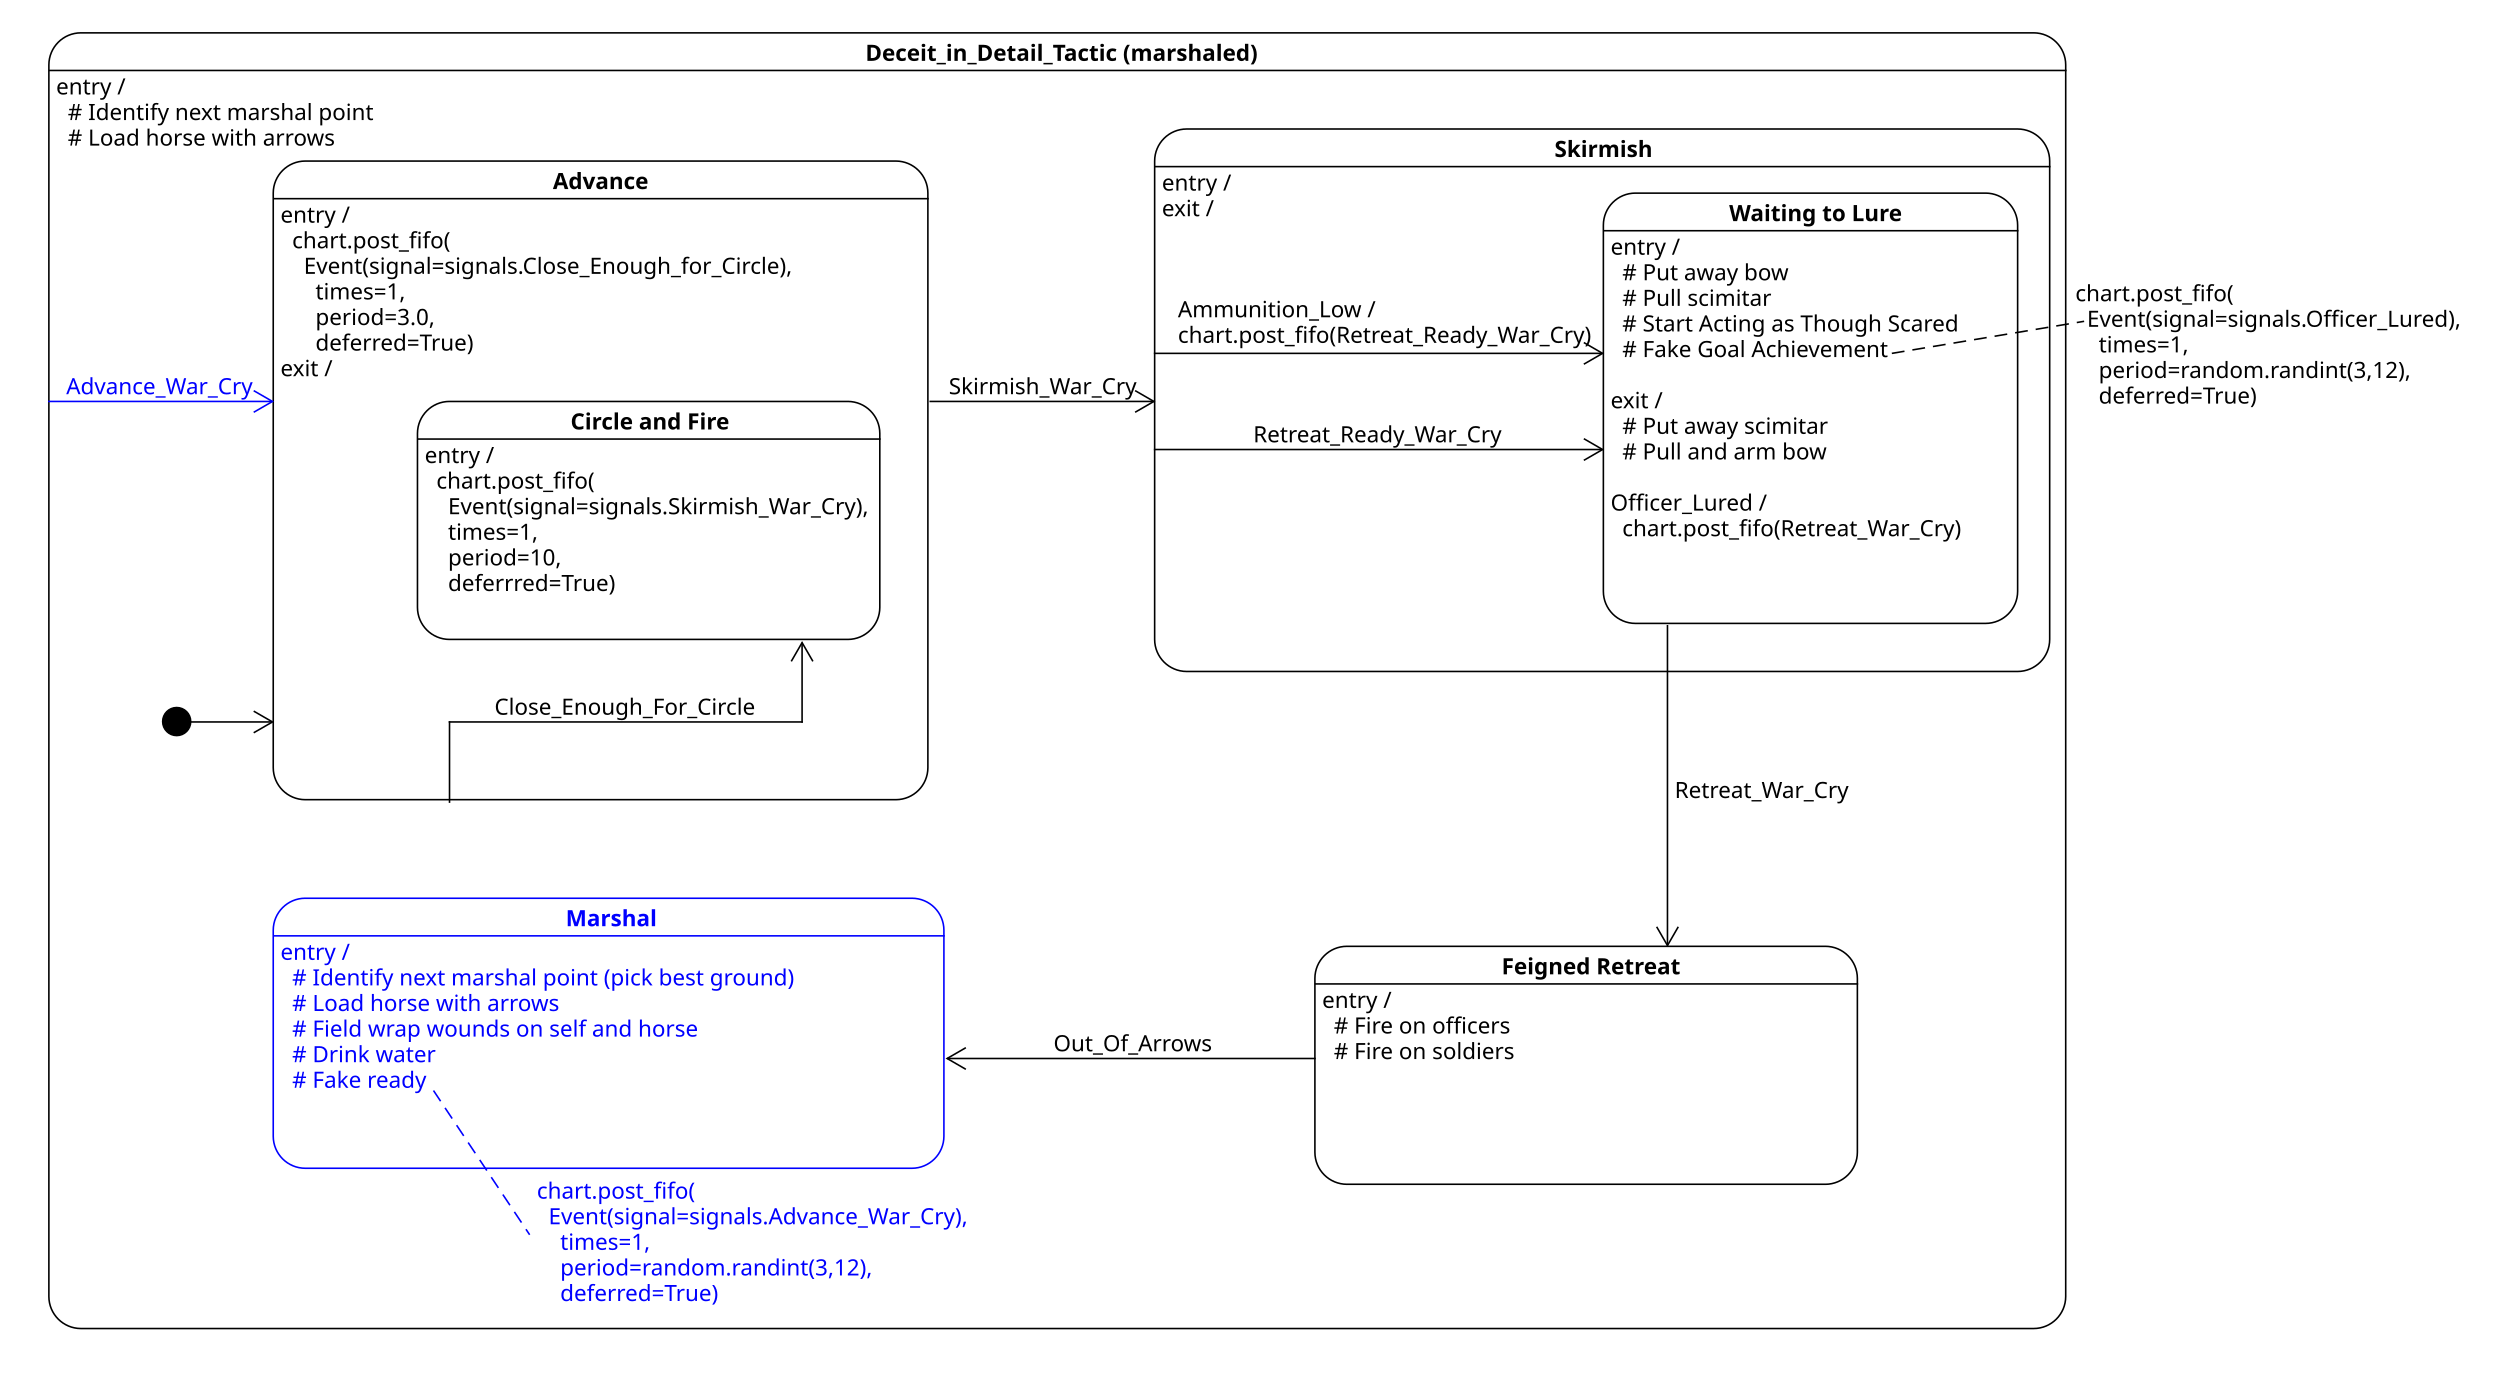
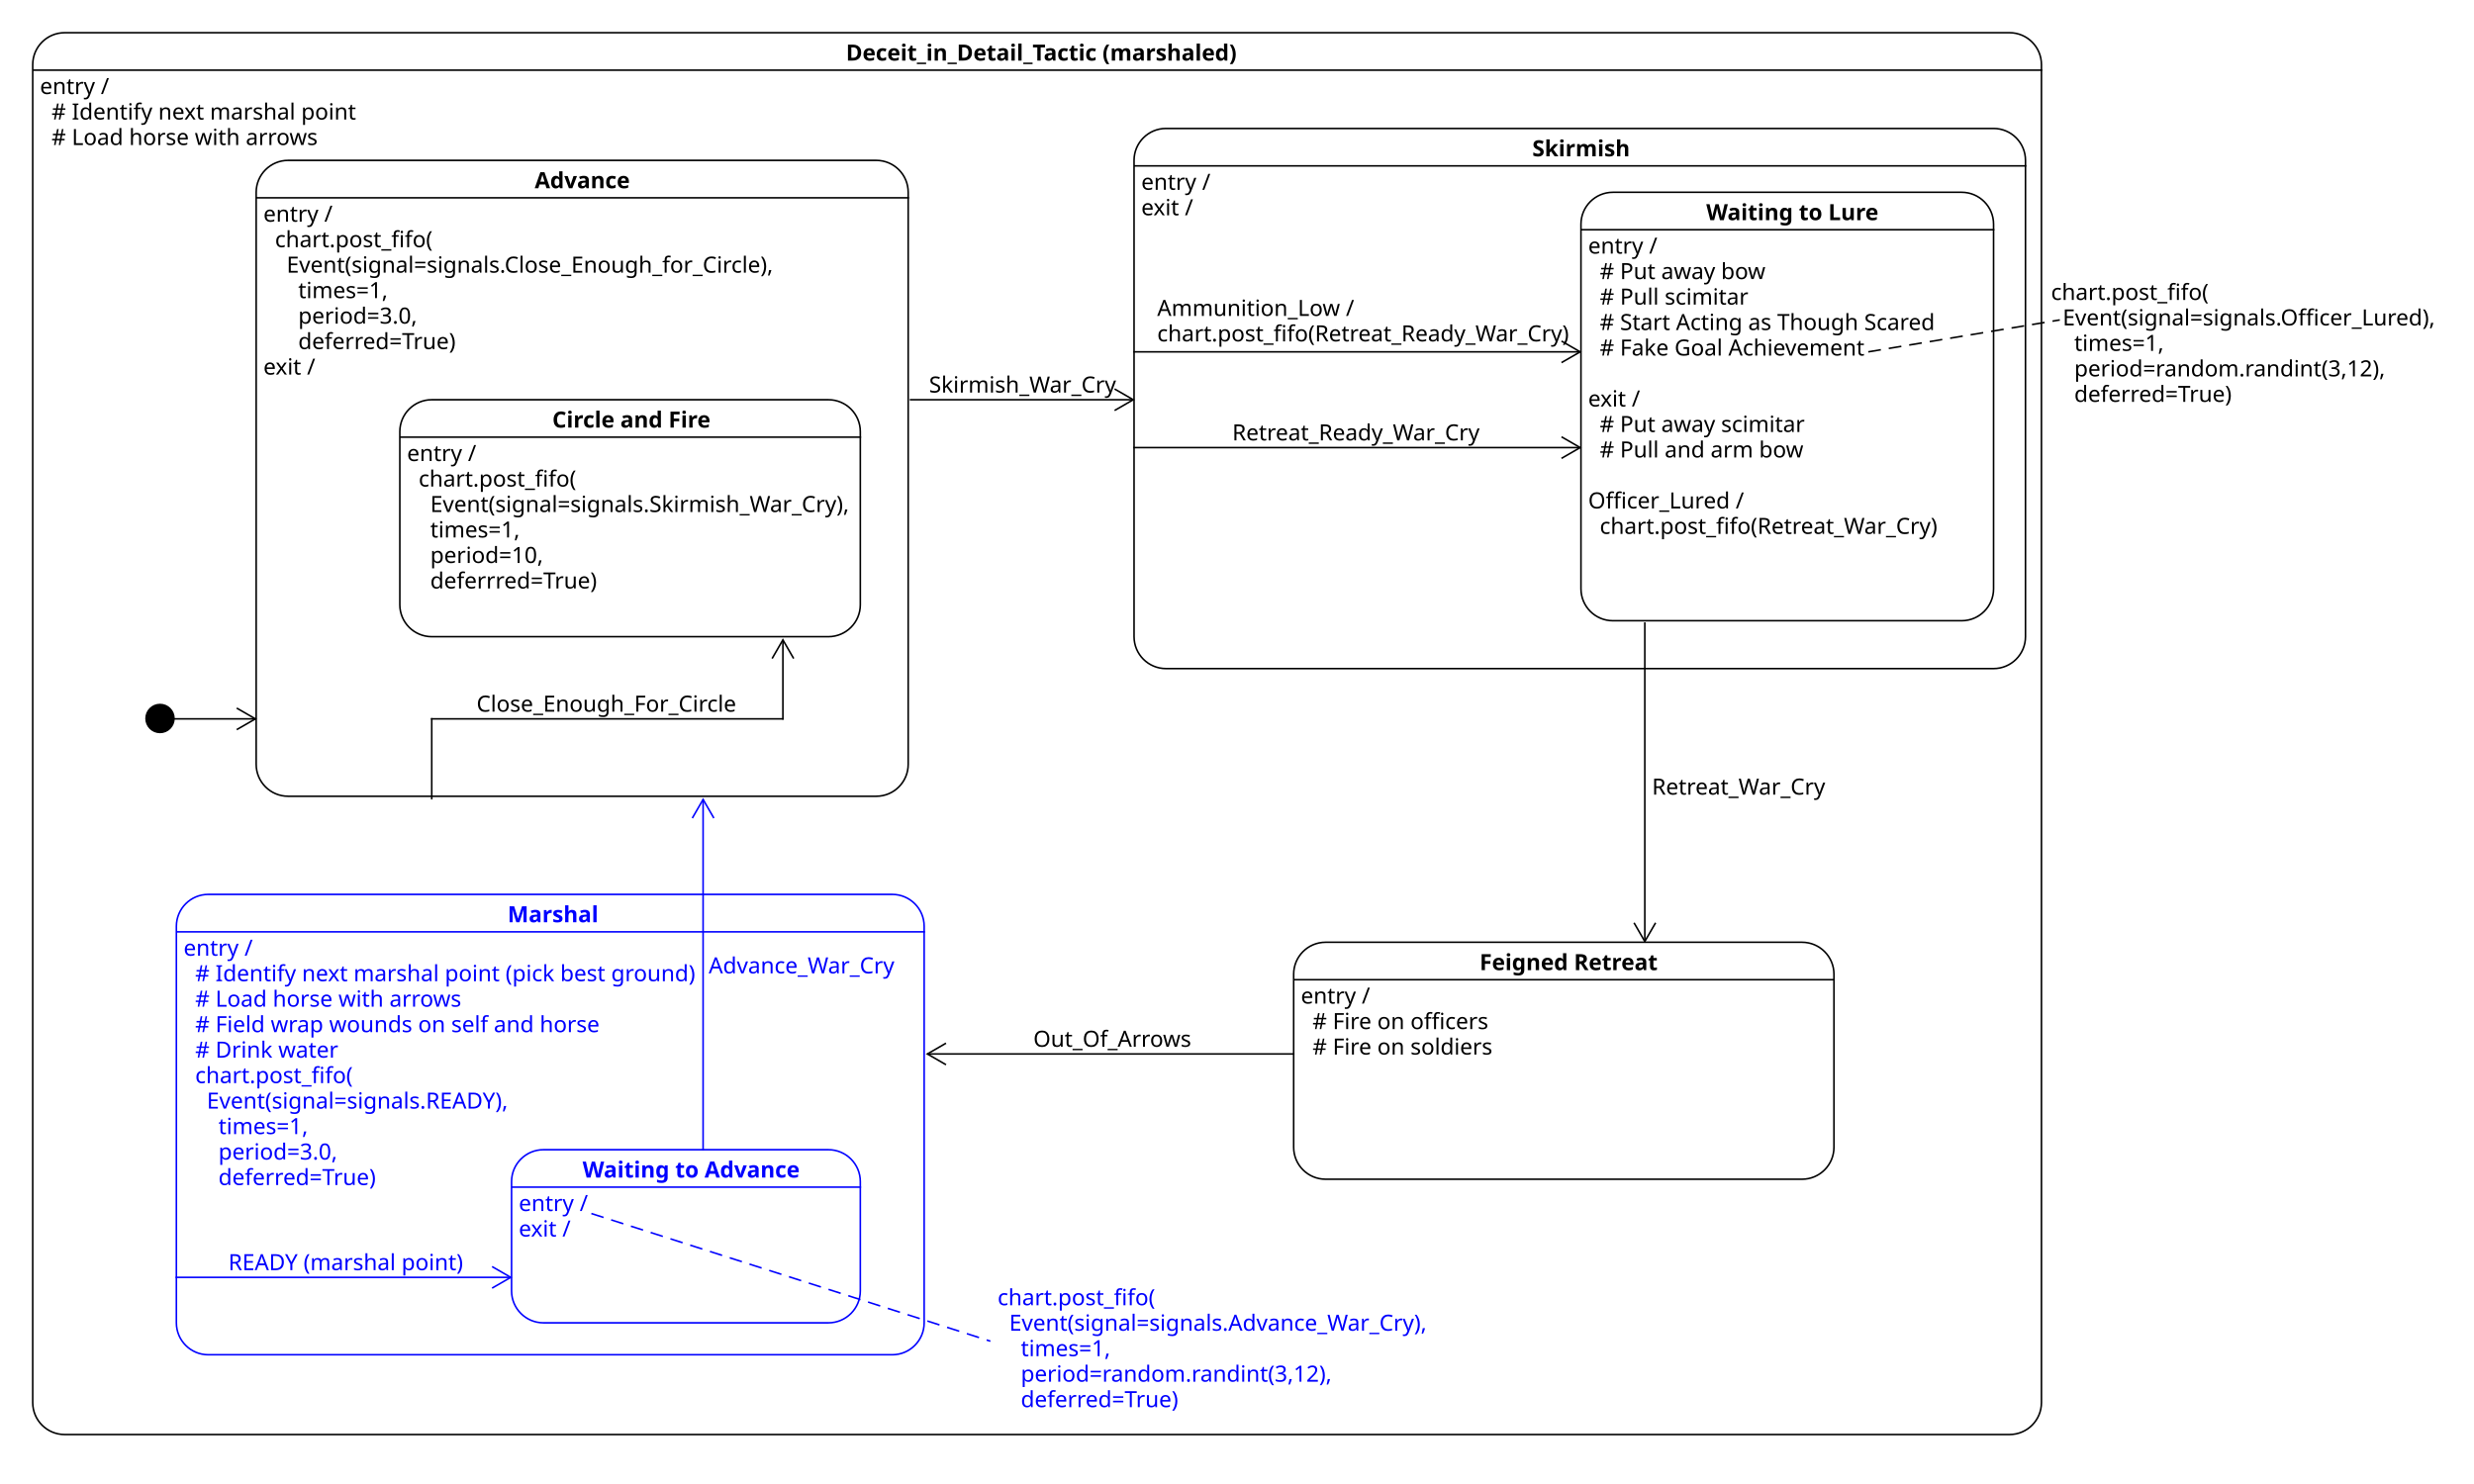
- <svg xmlns="http://www.w3.org/2000/svg" fill-opacity="1" color-rendering="auto" color-interpolation="auto" text-rendering="auto" stroke="black" stroke-linecap="square" width="1560" stroke-miterlimit="10" shape-rendering="auto" stroke-opacity="1" fill="black" stroke-dasharray="none" font-weight="normal" stroke-width="1" viewBox="180 50 1560 860" height="860" font-family="'Dialog'" font-style="normal" stroke-linejoin="miter" font-size="12px" stroke-dashoffset="0" image-rendering="auto">
+ <svg xmlns="http://www.w3.org/2000/svg" fill-opacity="1" color-rendering="auto" color-interpolation="auto" text-rendering="auto" stroke="black" stroke-linecap="square" width="1550" stroke-miterlimit="10" shape-rendering="auto" stroke-opacity="1" fill="black" stroke-dasharray="none" font-weight="normal" stroke-width="1" viewBox="210 50 1550 930" height="930" font-family="'Dialog'" font-style="normal" stroke-linejoin="miter" font-size="12px" stroke-dashoffset="0" image-rendering="auto">
  <defs id="genericDefs" />
  <g>
    <defs id="defs1">
      <clipPath clipPathUnits="userSpaceOnUse" id="clipPath1">
        <path d="M0 0 L2147483647 0 L2147483647 2147483647 L0 2147483647 L0 0 Z" />
      </clipPath>
      <clipPath clipPathUnits="userSpaceOnUse" id="clipPath2">
+         <path d="M0 0 L0 110 L220 110 L220 0 Z" />
+       </clipPath>
+       <clipPath clipPathUnits="userSpaceOnUse" id="clipPath3">
        <path d="M0 0 L0 110 L290 110 L290 0 Z" />
      </clipPath>
-       <clipPath clipPathUnits="userSpaceOnUse" id="clipPath3">
+       <clipPath clipPathUnits="userSpaceOnUse" id="clipPath4">
        <path d="M0 0 L0 110 L250 110 L250 0 Z" />
      </clipPath>
-       <clipPath clipPathUnits="userSpaceOnUse" id="clipPath4">
+       <clipPath clipPathUnits="userSpaceOnUse" id="clipPath5">
        <path d="M0 0 L0 30 L130 30 L130 0 Z" />
      </clipPath>
-       <clipPath clipPathUnits="userSpaceOnUse" id="clipPath5">
+       <clipPath clipPathUnits="userSpaceOnUse" id="clipPath6">
        <path d="M0 0 L0 150 L290 150 L290 0 Z" />
      </clipPath>
-       <clipPath clipPathUnits="userSpaceOnUse" id="clipPath6">
-         <path d="M0 0 L0 170 L420 170 L420 0 Z" />
-       </clipPath>
      <clipPath clipPathUnits="userSpaceOnUse" id="clipPath7">
+         <path d="M0 0 L0 290 L470 290 L470 0 Z" />
+       </clipPath>
+       <clipPath clipPathUnits="userSpaceOnUse" id="clipPath8">
        <path d="M0 0 L0 60 L270 60 L270 0 Z" />
      </clipPath>
-       <clipPath clipPathUnits="userSpaceOnUse" id="clipPath8">
+       <clipPath clipPathUnits="userSpaceOnUse" id="clipPath9">
        <path d="M0 0 L0 20 L20 20 L20 0 Z" />
      </clipPath>
-       <clipPath clipPathUnits="userSpaceOnUse" id="clipPath9">
+       <clipPath clipPathUnits="userSpaceOnUse" id="clipPath10">
        <path d="M0 0 L0 150 L340 150 L340 0 Z" />
      </clipPath>
-       <clipPath clipPathUnits="userSpaceOnUse" id="clipPath10">
+       <clipPath clipPathUnits="userSpaceOnUse" id="clipPath11">
        <path d="M0 0 L0 270 L260 270 L260 0 Z" />
      </clipPath>
-       <clipPath clipPathUnits="userSpaceOnUse" id="clipPath11">
+       <clipPath clipPathUnits="userSpaceOnUse" id="clipPath12">
        <path d="M0 0 L0 400 L410 400 L410 0 Z" />
      </clipPath>
-       <clipPath clipPathUnits="userSpaceOnUse" id="clipPath12">
+       <clipPath clipPathUnits="userSpaceOnUse" id="clipPath13">
        <path d="M0 0 L0 340 L560 340 L560 0 Z" />
      </clipPath>
-       <clipPath clipPathUnits="userSpaceOnUse" id="clipPath13">
-         <path d="M0 0 L0 810 L1260 810 L1260 0 Z" />
-       </clipPath>
      <clipPath clipPathUnits="userSpaceOnUse" id="clipPath14">
-         <path d="M0 0 L0 120 L90 120 L90 0 Z" />
+         <path d="M0 0 L0 880 L1260 880 L1260 0 Z" />
      </clipPath>
      <clipPath clipPathUnits="userSpaceOnUse" id="clipPath15">
+         <path d="M0 0 L0 50 L240 50 L240 0 Z" />
+       </clipPath>
+       <clipPath clipPathUnits="userSpaceOnUse" id="clipPath16">
+         <path d="M0 0 L0 110 L280 110 L280 0 Z" />
+       </clipPath>
+       <clipPath clipPathUnits="userSpaceOnUse" id="clipPath17">
        <path d="M0 0 L0 50 L150 50 L150 0 Z" />
      </clipPath>
-       <clipPath clipPathUnits="userSpaceOnUse" id="clipPath16">
+       <clipPath clipPathUnits="userSpaceOnUse" id="clipPath18">
        <path d="M0 0 L0 50 L310 50 L310 0 Z" />
      </clipPath>
-       <clipPath clipPathUnits="userSpaceOnUse" id="clipPath17">
+       <clipPath clipPathUnits="userSpaceOnUse" id="clipPath19">
        <path d="M0 0 L0 130 L250 130 L250 0 Z" />
      </clipPath>
-       <clipPath clipPathUnits="userSpaceOnUse" id="clipPath18">
+       <clipPath clipPathUnits="userSpaceOnUse" id="clipPath20">
        <path d="M0 0 L0 40 L260 40 L260 0 Z" />
      </clipPath>
-       <clipPath clipPathUnits="userSpaceOnUse" id="clipPath19">
+       <clipPath clipPathUnits="userSpaceOnUse" id="clipPath21">
        <path d="M0 0 L0 230 L30 230 L30 0 Z" />
      </clipPath>
-       <clipPath clipPathUnits="userSpaceOnUse" id="clipPath20">
+       <clipPath clipPathUnits="userSpaceOnUse" id="clipPath22">
        <path d="M0 0 L0 40 L90 40 L90 0 Z" />
      </clipPath>
-       <clipPath clipPathUnits="userSpaceOnUse" id="clipPath21">
+       <clipPath clipPathUnits="userSpaceOnUse" id="clipPath23">
        <path d="M0 0 L0 40 L310 40 L310 0 Z" />
      </clipPath>
-       <clipPath clipPathUnits="userSpaceOnUse" id="clipPath22">
+       <clipPath clipPathUnits="userSpaceOnUse" id="clipPath24">
        <path d="M0 0 L0 50 L170 50 L170 0 Z" />
      </clipPath>
+       <clipPath clipPathUnits="userSpaceOnUse" id="clipPath25">
+         <path d="M0 0 L0 250 L150 250 L150 0 Z" />
+       </clipPath>
    </defs>
-     <g fill="blue" font-size="14px" font-family="sans-serif" transform="translate(510,780)" stroke="blue">
-       <text x="5" xml:space="preserve" y="17.969" clip-path="url(#clipPath2)" stroke="none">chart.post_fifo(</text>
-       <text x="5" xml:space="preserve" y="33.938" clip-path="url(#clipPath2)" stroke="none">  Event(signal=signals.Advance_War_Cry),</text>
-       <text x="5" xml:space="preserve" y="49.906" clip-path="url(#clipPath2)" stroke="none">    times=1,</text>
-       <text x="5" xml:space="preserve" y="65.875" clip-path="url(#clipPath2)" stroke="none">    period=random.randint(3,12),</text>
-       <text x="5" xml:space="preserve" y="81.844" clip-path="url(#clipPath2)" stroke="none">    deferred=True)</text>
-     </g>
-     <g font-family="sans-serif" font-size="14px" transform="translate(1470,220)">
+     <g fill="rgb(255,255,255)" fill-opacity="0" transform="translate(530,770)" stroke-opacity="0" stroke="rgb(255,255,255)">
+       <rect x="0.5" y="0.5" clip-path="url(#clipPath2)" width="218.5" rx="20" ry="20" height="108.5" stroke="none" />
+     </g>
+     <g fill="blue" transform="translate(530,770)" stroke="blue">
+       <rect x="0.5" y="0.5" clip-path="url(#clipPath2)" fill="none" width="218.5" rx="20" ry="20" height="108.5" />
+       <text x="45" font-size="14px" y="17.969" clip-path="url(#clipPath2)" font-family="sans-serif" stroke="none" font-weight="bold" xml:space="preserve">Waiting to Advance</text>
+       <path fill="none" d="M1 23.969 L219 23.969" clip-path="url(#clipPath2)" />
+       <text x="5" font-size="14px" y="38.938" clip-path="url(#clipPath2)" font-family="sans-serif" stroke="none" xml:space="preserve">entry /</text>
+       <text x="5" font-size="14px" y="54.906" clip-path="url(#clipPath2)" font-family="sans-serif" stroke="none" xml:space="preserve">exit / </text>
+       <text x="5" font-size="14px" y="70.875" clip-path="url(#clipPath2)" font-family="sans-serif" stroke="none" xml:space="preserve">  </text>
+     </g>
+     <g fill="blue" font-size="14px" font-family="sans-serif" transform="translate(830,850)" stroke="blue">
      <text x="5" xml:space="preserve" y="17.969" clip-path="url(#clipPath3)" stroke="none">chart.post_fifo(</text>
-       <text x="5" xml:space="preserve" y="33.938" clip-path="url(#clipPath3)" stroke="none">  Event(signal=signals.Officer_Lured),</text>
+       <text x="5" xml:space="preserve" y="33.938" clip-path="url(#clipPath3)" stroke="none">  Event(signal=signals.Advance_War_Cry),</text>
      <text x="5" xml:space="preserve" y="49.906" clip-path="url(#clipPath3)" stroke="none">    times=1,</text>
      <text x="5" xml:space="preserve" y="65.875" clip-path="url(#clipPath3)" stroke="none">    period=random.randint(3,12),</text>
      <text x="5" xml:space="preserve" y="81.844" clip-path="url(#clipPath3)" stroke="none">    deferred=True)</text>
    </g>
-     <g font-family="sans-serif" font-size="14px" transform="translate(1220,530)">
-       <text x="5" xml:space="preserve" y="17.969" clip-path="url(#clipPath4)" stroke="none">Retreat_War_Cry</text>
-     </g>
-     <g fill="rgb(255,255,255)" fill-opacity="0" transform="translate(440,300)" stroke-opacity="0" stroke="rgb(255,255,255)">
-       <rect x="0.5" y="0.5" clip-path="url(#clipPath5)" width="288.5" rx="20" ry="20" height="148.5" stroke="none" />
-     </g>
-     <g transform="translate(440,300)">
-       <rect x="0.5" y="0.5" clip-path="url(#clipPath5)" fill="none" width="288.5" rx="20" ry="20" height="148.5" />
-       <text x="96" font-size="14px" y="17.969" clip-path="url(#clipPath5)" font-family="sans-serif" stroke="none" font-weight="bold" xml:space="preserve">Circle and Fire</text>
-       <path fill="none" d="M1 23.969 L289 23.969" clip-path="url(#clipPath5)" />
-       <text x="5" font-size="14px" y="38.938" clip-path="url(#clipPath5)" font-family="sans-serif" stroke="none" xml:space="preserve">entry /</text>
-       <text x="5" font-size="14px" y="54.906" clip-path="url(#clipPath5)" font-family="sans-serif" stroke="none" xml:space="preserve">  chart.post_fifo(</text>
-       <text x="5" font-size="14px" y="70.875" clip-path="url(#clipPath5)" font-family="sans-serif" stroke="none" xml:space="preserve">    Event(signal=signals.Skirmish_War_Cry),</text>
-       <text x="5" font-size="14px" y="86.844" clip-path="url(#clipPath5)" font-family="sans-serif" stroke="none" xml:space="preserve">    times=1,</text>
-       <text x="5" font-size="14px" y="102.812" clip-path="url(#clipPath5)" font-family="sans-serif" stroke="none" xml:space="preserve">    period=10,</text>
-       <text x="5" font-size="14px" y="118.781" clip-path="url(#clipPath5)" font-family="sans-serif" stroke="none" xml:space="preserve">    deferrred=True)</text>
-     </g>
-     <g fill="rgb(255,255,255)" fill-opacity="0" transform="translate(350,610)" stroke-opacity="0" stroke="rgb(255,255,255)">
-       <rect x="0.5" y="0.5" clip-path="url(#clipPath6)" width="418.5" rx="20" ry="20" height="168.5" stroke="none" />
-     </g>
-     <g fill="blue" transform="translate(350,610)" stroke="blue">
-       <rect x="0.5" y="0.5" clip-path="url(#clipPath6)" fill="none" width="418.5" rx="20" ry="20" height="168.5" />
-       <text x="183" font-size="14px" y="17.969" clip-path="url(#clipPath6)" font-family="sans-serif" stroke="none" font-weight="bold" xml:space="preserve">Marshal</text>
-       <path fill="none" d="M1 23.969 L419 23.969" clip-path="url(#clipPath6)" />
-       <text x="5" font-size="14px" y="38.938" clip-path="url(#clipPath6)" font-family="sans-serif" stroke="none" xml:space="preserve">entry / </text>
-       <text x="5" font-size="14px" y="54.906" clip-path="url(#clipPath6)" font-family="sans-serif" stroke="none" xml:space="preserve">  # Identify next marshal point (pick best ground)</text>
-       <text x="5" font-size="14px" y="70.875" clip-path="url(#clipPath6)" font-family="sans-serif" stroke="none" xml:space="preserve">  # Load horse with arrows</text>
-       <text x="5" font-size="14px" y="86.844" clip-path="url(#clipPath6)" font-family="sans-serif" stroke="none" xml:space="preserve">  # Field wrap wounds on self and horse</text>
-       <text x="5" font-size="14px" y="102.812" clip-path="url(#clipPath6)" font-family="sans-serif" stroke="none" xml:space="preserve">  # Drink water</text>
-       <text x="5" font-size="14px" y="118.781" clip-path="url(#clipPath6)" font-family="sans-serif" stroke="none" xml:space="preserve">  # Fake ready</text>
-     </g>
-     <g font-family="sans-serif" font-size="14px" transform="translate(910,230)">
-       <text x="5" xml:space="preserve" y="17.969" clip-path="url(#clipPath7)" stroke="none">Ammunition_Low /</text>
-       <text x="5" xml:space="preserve" y="33.938" clip-path="url(#clipPath7)" stroke="none">chart.post_fifo(Retreat_Ready_War_Cry)</text>
-     </g>
-     <g transform="translate(280,490)">
-       <circle r="8.75" clip-path="url(#clipPath8)" cx="10.25" cy="10.25" stroke="none" />
-       <circle fill="none" r="8.75" clip-path="url(#clipPath8)" cx="10.25" cy="10.25" />
-     </g>
-     <g fill="rgb(255,255,255)" fill-opacity="0" transform="translate(1000,640)" stroke-opacity="0" stroke="rgb(255,255,255)">
-       <rect x="0.5" y="0.5" clip-path="url(#clipPath9)" width="338.5" rx="20" ry="20" height="148.5" stroke="none" />
-     </g>
-     <g transform="translate(1000,640)">
-       <rect x="0.5" y="0.5" clip-path="url(#clipPath9)" fill="none" width="338.5" rx="20" ry="20" height="148.5" />
-       <text x="117" font-size="14px" y="17.969" clip-path="url(#clipPath9)" font-family="sans-serif" stroke="none" font-weight="bold" xml:space="preserve">Feigned Retreat</text>
-       <path fill="none" d="M1 23.969 L339 23.969" clip-path="url(#clipPath9)" />
-       <text x="5" font-size="14px" y="38.938" clip-path="url(#clipPath9)" font-family="sans-serif" stroke="none" xml:space="preserve">entry / </text>
-       <text x="5" font-size="14px" y="54.906" clip-path="url(#clipPath9)" font-family="sans-serif" stroke="none" xml:space="preserve">  # Fire on officers</text>
-       <text x="5" font-size="14px" y="70.875" clip-path="url(#clipPath9)" font-family="sans-serif" stroke="none" xml:space="preserve">  # Fire on soldiers</text>
-     </g>
-     <g fill="rgb(255,255,255)" fill-opacity="0" transform="translate(1180,170)" stroke-opacity="0" stroke="rgb(255,255,255)">
-       <rect x="0.5" y="0.5" clip-path="url(#clipPath10)" width="258.5" rx="20" ry="20" height="268.5" stroke="none" />
-     </g>
-     <g transform="translate(1180,170)">
-       <rect x="0.5" y="0.5" clip-path="url(#clipPath10)" fill="none" width="258.5" rx="20" ry="20" height="268.5" />
-       <text x="79" font-size="14px" y="17.969" clip-path="url(#clipPath10)" font-family="sans-serif" stroke="none" font-weight="bold" xml:space="preserve">Waiting to Lure</text>
-       <path fill="none" d="M1 23.969 L259 23.969" clip-path="url(#clipPath10)" />
-       <text x="5" font-size="14px" y="38.938" clip-path="url(#clipPath10)" font-family="sans-serif" stroke="none" xml:space="preserve">entry /</text>
-       <text x="5" font-size="14px" y="54.906" clip-path="url(#clipPath10)" font-family="sans-serif" stroke="none" xml:space="preserve">  # Put away bow</text>
-       <text x="5" font-size="14px" y="70.875" clip-path="url(#clipPath10)" font-family="sans-serif" stroke="none" xml:space="preserve">  # Pull scimitar</text>
-       <text x="5" font-size="14px" y="86.844" clip-path="url(#clipPath10)" font-family="sans-serif" stroke="none" xml:space="preserve">  # Start Acting as Though Scared</text>
-       <text x="5" font-size="14px" y="102.812" clip-path="url(#clipPath10)" font-family="sans-serif" stroke="none" xml:space="preserve">  # Fake Goal Achievement</text>
-       <text x="5" font-size="14px" y="118.781" clip-path="url(#clipPath10)" font-family="sans-serif" stroke="none" xml:space="preserve">  </text>
-       <text x="5" font-size="14px" y="134.75" clip-path="url(#clipPath10)" font-family="sans-serif" stroke="none" xml:space="preserve">exit / </text>
-       <text x="5" font-size="14px" y="150.719" clip-path="url(#clipPath10)" font-family="sans-serif" stroke="none" xml:space="preserve">  # Put away scimitar</text>
-       <text x="5" font-size="14px" y="166.688" clip-path="url(#clipPath10)" font-family="sans-serif" stroke="none" xml:space="preserve">  # Pull and arm bow</text>
-       <text x="5" font-size="14px" y="198.625" clip-path="url(#clipPath10)" font-family="sans-serif" stroke="none" xml:space="preserve">Officer_Lured /</text>
-       <text x="5" font-size="14px" y="214.594" clip-path="url(#clipPath10)" font-family="sans-serif" stroke="none" xml:space="preserve">  chart.post_fifo(Retreat_War_Cry)</text>
-     </g>
-     <g fill="rgb(255,255,255)" fill-opacity="0" transform="translate(350,150)" stroke-opacity="0" stroke="rgb(255,255,255)">
-       <rect x="0.5" y="0.5" clip-path="url(#clipPath11)" width="408.5" rx="20" ry="20" height="398.5" stroke="none" />
-     </g>
-     <g transform="translate(350,150)">
-       <rect x="0.5" y="0.5" clip-path="url(#clipPath11)" fill="none" width="408.5" rx="20" ry="20" height="398.5" />
-       <text x="175" font-size="14px" y="17.969" clip-path="url(#clipPath11)" font-family="sans-serif" stroke="none" font-weight="bold" xml:space="preserve">Advance</text>
-       <path fill="none" d="M1 23.969 L409 23.969" clip-path="url(#clipPath11)" />
+     <g font-family="sans-serif" font-size="14px" transform="translate(1490,220)">
+       <text x="5" xml:space="preserve" y="17.969" clip-path="url(#clipPath4)" stroke="none">chart.post_fifo(</text>
+       <text x="5" xml:space="preserve" y="33.938" clip-path="url(#clipPath4)" stroke="none">  Event(signal=signals.Officer_Lured),</text>
+       <text x="5" xml:space="preserve" y="49.906" clip-path="url(#clipPath4)" stroke="none">    times=1,</text>
+       <text x="5" xml:space="preserve" y="65.875" clip-path="url(#clipPath4)" stroke="none">    period=random.randint(3,12),</text>
+       <text x="5" xml:space="preserve" y="81.844" clip-path="url(#clipPath4)" stroke="none">    deferred=True)</text>
+     </g>
+     <g font-family="sans-serif" font-size="14px" transform="translate(1240,530)">
+       <text x="5" xml:space="preserve" y="17.969" clip-path="url(#clipPath5)" stroke="none">Retreat_War_Cry</text>
+     </g>
+     <g fill="rgb(255,255,255)" fill-opacity="0" transform="translate(460,300)" stroke-opacity="0" stroke="rgb(255,255,255)">
+       <rect x="0.5" y="0.5" clip-path="url(#clipPath6)" width="288.5" rx="20" ry="20" height="148.5" stroke="none" />
+     </g>
+     <g transform="translate(460,300)">
+       <rect x="0.5" y="0.5" clip-path="url(#clipPath6)" fill="none" width="288.5" rx="20" ry="20" height="148.5" />
+       <text x="96" font-size="14px" y="17.969" clip-path="url(#clipPath6)" font-family="sans-serif" stroke="none" font-weight="bold" xml:space="preserve">Circle and Fire</text>
+       <path fill="none" d="M1 23.969 L289 23.969" clip-path="url(#clipPath6)" />
+       <text x="5" font-size="14px" y="38.938" clip-path="url(#clipPath6)" font-family="sans-serif" stroke="none" xml:space="preserve">entry /</text>
+       <text x="5" font-size="14px" y="54.906" clip-path="url(#clipPath6)" font-family="sans-serif" stroke="none" xml:space="preserve">  chart.post_fifo(</text>
+       <text x="5" font-size="14px" y="70.875" clip-path="url(#clipPath6)" font-family="sans-serif" stroke="none" xml:space="preserve">    Event(signal=signals.Skirmish_War_Cry),</text>
+       <text x="5" font-size="14px" y="86.844" clip-path="url(#clipPath6)" font-family="sans-serif" stroke="none" xml:space="preserve">    times=1,</text>
+       <text x="5" font-size="14px" y="102.812" clip-path="url(#clipPath6)" font-family="sans-serif" stroke="none" xml:space="preserve">    period=10,</text>
+       <text x="5" font-size="14px" y="118.781" clip-path="url(#clipPath6)" font-family="sans-serif" stroke="none" xml:space="preserve">    deferrred=True)</text>
+     </g>
+     <g fill="rgb(255,255,255)" fill-opacity="0" transform="translate(320,610)" stroke-opacity="0" stroke="rgb(255,255,255)">
+       <rect x="0.5" y="0.5" clip-path="url(#clipPath7)" width="468.5" rx="20" ry="20" height="288.5" stroke="none" />
+     </g>
+     <g fill="blue" transform="translate(320,610)" stroke="blue">
+       <rect x="0.5" y="0.5" clip-path="url(#clipPath7)" fill="none" width="468.5" rx="20" ry="20" height="288.5" />
+       <text x="208" font-size="14px" y="17.969" clip-path="url(#clipPath7)" font-family="sans-serif" stroke="none" font-weight="bold" xml:space="preserve">Marshal</text>
+       <path fill="none" d="M1 23.969 L469 23.969" clip-path="url(#clipPath7)" />
+       <text x="5" font-size="14px" y="38.938" clip-path="url(#clipPath7)" font-family="sans-serif" stroke="none" xml:space="preserve">entry / </text>
+       <text x="5" font-size="14px" y="54.906" clip-path="url(#clipPath7)" font-family="sans-serif" stroke="none" xml:space="preserve">  # Identify next marshal point (pick best ground)</text>
+       <text x="5" font-size="14px" y="70.875" clip-path="url(#clipPath7)" font-family="sans-serif" stroke="none" xml:space="preserve">  # Load horse with arrows</text>
+       <text x="5" font-size="14px" y="86.844" clip-path="url(#clipPath7)" font-family="sans-serif" stroke="none" xml:space="preserve">  # Field wrap wounds on self and horse</text>
+       <text x="5" font-size="14px" y="102.812" clip-path="url(#clipPath7)" font-family="sans-serif" stroke="none" xml:space="preserve">  # Drink water</text>
+       <text x="5" font-size="14px" y="118.781" clip-path="url(#clipPath7)" font-family="sans-serif" stroke="none" xml:space="preserve">  chart.post_fifo(</text>
+       <text x="5" font-size="14px" y="134.75" clip-path="url(#clipPath7)" font-family="sans-serif" stroke="none" xml:space="preserve">    Event(signal=signals.READY),</text>
+       <text x="5" font-size="14px" y="150.719" clip-path="url(#clipPath7)" font-family="sans-serif" stroke="none" xml:space="preserve">      times=1,</text>
+       <text x="5" font-size="14px" y="166.688" clip-path="url(#clipPath7)" font-family="sans-serif" stroke="none" xml:space="preserve">      period=3.0,</text>
+       <text x="5" font-size="14px" y="182.656" clip-path="url(#clipPath7)" font-family="sans-serif" stroke="none" xml:space="preserve">      deferred=True)</text>
+     </g>
+     <g font-family="sans-serif" font-size="14px" transform="translate(930,230)">
+       <text x="5" xml:space="preserve" y="17.969" clip-path="url(#clipPath8)" stroke="none">Ammunition_Low /</text>
+       <text x="5" xml:space="preserve" y="33.938" clip-path="url(#clipPath8)" stroke="none">chart.post_fifo(Retreat_Ready_War_Cry)</text>
+     </g>
+     <g transform="translate(300,490)">
+       <circle r="8.75" clip-path="url(#clipPath9)" cx="10.25" cy="10.25" stroke="none" />
+       <circle fill="none" r="8.75" clip-path="url(#clipPath9)" cx="10.25" cy="10.25" />
+     </g>
+     <g fill="rgb(255,255,255)" fill-opacity="0" transform="translate(1020,640)" stroke-opacity="0" stroke="rgb(255,255,255)">
+       <rect x="0.5" y="0.5" clip-path="url(#clipPath10)" width="338.5" rx="20" ry="20" height="148.5" stroke="none" />
+     </g>
+     <g transform="translate(1020,640)">
+       <rect x="0.5" y="0.5" clip-path="url(#clipPath10)" fill="none" width="338.5" rx="20" ry="20" height="148.5" />
+       <text x="117" font-size="14px" y="17.969" clip-path="url(#clipPath10)" font-family="sans-serif" stroke="none" font-weight="bold" xml:space="preserve">Feigned Retreat</text>
+       <path fill="none" d="M1 23.969 L339 23.969" clip-path="url(#clipPath10)" />
+       <text x="5" font-size="14px" y="38.938" clip-path="url(#clipPath10)" font-family="sans-serif" stroke="none" xml:space="preserve">entry / </text>
+       <text x="5" font-size="14px" y="54.906" clip-path="url(#clipPath10)" font-family="sans-serif" stroke="none" xml:space="preserve">  # Fire on officers</text>
+       <text x="5" font-size="14px" y="70.875" clip-path="url(#clipPath10)" font-family="sans-serif" stroke="none" xml:space="preserve">  # Fire on soldiers</text>
+     </g>
+     <g fill="rgb(255,255,255)" fill-opacity="0" transform="translate(1200,170)" stroke-opacity="0" stroke="rgb(255,255,255)">
+       <rect x="0.5" y="0.5" clip-path="url(#clipPath11)" width="258.5" rx="20" ry="20" height="268.5" stroke="none" />
+     </g>
+     <g transform="translate(1200,170)">
+       <rect x="0.5" y="0.5" clip-path="url(#clipPath11)" fill="none" width="258.5" rx="20" ry="20" height="268.5" />
+       <text x="79" font-size="14px" y="17.969" clip-path="url(#clipPath11)" font-family="sans-serif" stroke="none" font-weight="bold" xml:space="preserve">Waiting to Lure</text>
+       <path fill="none" d="M1 23.969 L259 23.969" clip-path="url(#clipPath11)" />
      <text x="5" font-size="14px" y="38.938" clip-path="url(#clipPath11)" font-family="sans-serif" stroke="none" xml:space="preserve">entry /</text>
-       <text x="5" font-size="14px" y="54.906" clip-path="url(#clipPath11)" font-family="sans-serif" stroke="none" xml:space="preserve">  chart.post_fifo(</text>
-       <text x="5" font-size="14px" y="70.875" clip-path="url(#clipPath11)" font-family="sans-serif" stroke="none" xml:space="preserve">    Event(signal=signals.Close_Enough_for_Circle),</text>
-       <text x="5" font-size="14px" y="86.844" clip-path="url(#clipPath11)" font-family="sans-serif" stroke="none" xml:space="preserve">      times=1,</text>
-       <text x="5" font-size="14px" y="102.812" clip-path="url(#clipPath11)" font-family="sans-serif" stroke="none" xml:space="preserve">      period=3.0,</text>
-       <text x="5" font-size="14px" y="118.781" clip-path="url(#clipPath11)" font-family="sans-serif" stroke="none" xml:space="preserve">      deferred=True)</text>
-       <text x="5" font-size="14px" y="134.75" clip-path="url(#clipPath11)" font-family="sans-serif" stroke="none" xml:space="preserve">exit /</text>
-     </g>
-     <g fill="rgb(255,255,255)" fill-opacity="0" transform="translate(900,130)" stroke-opacity="0" stroke="rgb(255,255,255)">
-       <rect x="0.5" y="0.5" clip-path="url(#clipPath12)" width="558.5" rx="20" ry="20" height="338.5" stroke="none" />
-     </g>
-     <g transform="translate(900,130)">
-       <rect x="0.5" y="0.5" clip-path="url(#clipPath12)" fill="none" width="558.5" rx="20" ry="20" height="338.5" />
-       <text x="250" font-size="14px" y="17.969" clip-path="url(#clipPath12)" font-family="sans-serif" stroke="none" font-weight="bold" xml:space="preserve">Skirmish</text>
-       <path fill="none" d="M1 23.969 L559 23.969" clip-path="url(#clipPath12)" />
+       <text x="5" font-size="14px" y="54.906" clip-path="url(#clipPath11)" font-family="sans-serif" stroke="none" xml:space="preserve">  # Put away bow</text>
+       <text x="5" font-size="14px" y="70.875" clip-path="url(#clipPath11)" font-family="sans-serif" stroke="none" xml:space="preserve">  # Pull scimitar</text>
+       <text x="5" font-size="14px" y="86.844" clip-path="url(#clipPath11)" font-family="sans-serif" stroke="none" xml:space="preserve">  # Start Acting as Though Scared</text>
+       <text x="5" font-size="14px" y="102.812" clip-path="url(#clipPath11)" font-family="sans-serif" stroke="none" xml:space="preserve">  # Fake Goal Achievement</text>
+       <text x="5" font-size="14px" y="118.781" clip-path="url(#clipPath11)" font-family="sans-serif" stroke="none" xml:space="preserve">  </text>
+       <text x="5" font-size="14px" y="134.75" clip-path="url(#clipPath11)" font-family="sans-serif" stroke="none" xml:space="preserve">exit / </text>
+       <text x="5" font-size="14px" y="150.719" clip-path="url(#clipPath11)" font-family="sans-serif" stroke="none" xml:space="preserve">  # Put away scimitar</text>
+       <text x="5" font-size="14px" y="166.688" clip-path="url(#clipPath11)" font-family="sans-serif" stroke="none" xml:space="preserve">  # Pull and arm bow</text>
+       <text x="5" font-size="14px" y="198.625" clip-path="url(#clipPath11)" font-family="sans-serif" stroke="none" xml:space="preserve">Officer_Lured /</text>
+       <text x="5" font-size="14px" y="214.594" clip-path="url(#clipPath11)" font-family="sans-serif" stroke="none" xml:space="preserve">  chart.post_fifo(Retreat_War_Cry)</text>
+     </g>
+     <g fill="rgb(255,255,255)" fill-opacity="0" transform="translate(370,150)" stroke-opacity="0" stroke="rgb(255,255,255)">
+       <rect x="0.5" y="0.5" clip-path="url(#clipPath12)" width="408.5" rx="20" ry="20" height="398.5" stroke="none" />
+     </g>
+     <g transform="translate(370,150)">
+       <rect x="0.5" y="0.5" clip-path="url(#clipPath12)" fill="none" width="408.5" rx="20" ry="20" height="398.5" />
+       <text x="175" font-size="14px" y="17.969" clip-path="url(#clipPath12)" font-family="sans-serif" stroke="none" font-weight="bold" xml:space="preserve">Advance</text>
+       <path fill="none" d="M1 23.969 L409 23.969" clip-path="url(#clipPath12)" />
      <text x="5" font-size="14px" y="38.938" clip-path="url(#clipPath12)" font-family="sans-serif" stroke="none" xml:space="preserve">entry /</text>
-       <text x="5" font-size="14px" y="54.906" clip-path="url(#clipPath12)" font-family="sans-serif" stroke="none" xml:space="preserve">exit /</text>
-     </g>
-     <g fill="rgb(255,255,255)" fill-opacity="0" transform="translate(210,70)" stroke-opacity="0" stroke="rgb(255,255,255)">
-       <rect x="0.5" y="0.5" clip-path="url(#clipPath13)" width="1258.5" rx="20" ry="20" height="808.5" stroke="none" />
-     </g>
-     <g transform="translate(210,70)">
-       <rect x="0.5" y="0.5" clip-path="url(#clipPath13)" fill="none" width="1258.5" rx="20" ry="20" height="808.5" />
-       <text x="510" font-size="14px" y="17.969" clip-path="url(#clipPath13)" font-family="sans-serif" stroke="none" font-weight="bold" xml:space="preserve">Deceit_in_Detail_Tactic (marshaled)</text>
-       <path fill="none" d="M1 23.969 L1259 23.969" clip-path="url(#clipPath13)" />
-       <text x="5" font-size="14px" y="38.938" clip-path="url(#clipPath13)" font-family="sans-serif" stroke="none" xml:space="preserve">entry / </text>
-       <text x="5" font-size="14px" y="54.906" clip-path="url(#clipPath13)" font-family="sans-serif" stroke="none" xml:space="preserve">  # Identify next marshal point</text>
-       <text x="5" font-size="14px" y="70.875" clip-path="url(#clipPath13)" font-family="sans-serif" stroke="none" xml:space="preserve">  # Load horse with arrows</text>
-       <text x="5" font-size="14px" y="102.812" clip-path="url(#clipPath13)" font-family="sans-serif" stroke="none" xml:space="preserve">  </text>
-     </g>
-     <g fill="blue" stroke-miterlimit="5" stroke-dasharray="8,5" transform="translate(440,720)" stroke-linecap="butt" stroke="blue">
-       <path fill="none" d="M10.5 10.5 L70.5 100.5" clip-path="url(#clipPath14)" />
-     </g>
-     <g stroke-dasharray="8,5" stroke-miterlimit="5" transform="translate(1350,240)" stroke-linecap="butt">
-       <path fill="none" d="M10.5 30.5 L130.5 10.5" clip-path="url(#clipPath15)" />
-     </g>
-     <g transform="translate(890,310)">
-       <path fill="none" d="M10.5 20.5 L289.5 20.5" clip-path="url(#clipPath16)" />
-       <path fill="none" d="M278.742 27 L290 20.5 L278.742 14" clip-path="url(#clipPath16)" />
-       <text x="72.023" font-size="14px" y="16" clip-path="url(#clipPath16)" font-family="sans-serif" stroke="none" xml:space="preserve">Retreat_Ready_War_Cry</text>
-     </g>
-     <g transform="translate(450,440)">
-       <path fill="none" d="M10.5 110.5 L10.5 60.5" clip-path="url(#clipPath17)" />
-       <path fill="none" d="M10.5 60.5 L230.5 60.5" clip-path="url(#clipPath17)" />
-       <path fill="none" d="M230.5 60.5 L230.5 11.5" clip-path="url(#clipPath17)" />
-       <path fill="none" d="M237 22.258 L230.5 11 L224 22.258" clip-path="url(#clipPath17)" />
-       <text x="38.544" font-size="14px" y="56" clip-path="url(#clipPath17)" font-family="sans-serif" stroke="none" xml:space="preserve">Close_Enough_For_Circle</text>
-     </g>
-     <g transform="translate(760,690)">
-       <path fill="none" d="M240.5 20.5 L11.5 20.5" clip-path="url(#clipPath18)" />
-       <path fill="none" d="M22.258 14 L11 20.5 L22.258 27" clip-path="url(#clipPath18)" />
-       <text x="77.372" font-size="14px" y="16" clip-path="url(#clipPath18)" font-family="sans-serif" stroke="none" xml:space="preserve">Out_Of_Arrows</text>
-     </g>
-     <g transform="translate(1210,430)">
-       <path fill="none" d="M10.5 10.5 L10.5 209.5" clip-path="url(#clipPath19)" />
-       <path fill="none" d="M4 198.742 L10.5 210 L17 198.742" clip-path="url(#clipPath19)" />
-     </g>
-     <g transform="translate(280,480)">
-       <path fill="none" d="M10.5 20.5 L69.5 20.5" clip-path="url(#clipPath20)" />
-       <path fill="none" d="M58.742 27 L70 20.5 L58.742 14" clip-path="url(#clipPath20)" />
-     </g>
-     <g transform="translate(890,250)">
-       <path fill="none" d="M10.5 20.5 L289.5 20.5" clip-path="url(#clipPath21)" />
-       <path fill="none" d="M278.742 27 L290 20.5 L278.742 14" clip-path="url(#clipPath21)" />
-     </g>
-     <g transform="translate(750,280)">
-       <path fill="none" d="M10.5 20.5 L149.5 20.5" clip-path="url(#clipPath22)" />
-       <path fill="none" d="M138.742 27 L150 20.5 L138.742 14" clip-path="url(#clipPath22)" />
-       <text x="22.037" font-size="14px" y="16" clip-path="url(#clipPath22)" font-family="sans-serif" stroke="none" xml:space="preserve">Skirmish_War_Cry</text>
-     </g>
-     <g fill="blue" transform="translate(200,280)" stroke="blue">
-       <path fill="none" d="M10.5 20.5 L149.5 20.5" clip-path="url(#clipPath22)" />
-       <path fill="none" d="M138.742 27 L150 20.5 L138.742 14" clip-path="url(#clipPath22)" />
-       <text x="21.31" font-size="14px" y="16" clip-path="url(#clipPath22)" font-family="sans-serif" stroke="none" xml:space="preserve">Advance_War_Cry</text>
+       <text x="5" font-size="14px" y="54.906" clip-path="url(#clipPath12)" font-family="sans-serif" stroke="none" xml:space="preserve">  chart.post_fifo(</text>
+       <text x="5" font-size="14px" y="70.875" clip-path="url(#clipPath12)" font-family="sans-serif" stroke="none" xml:space="preserve">    Event(signal=signals.Close_Enough_for_Circle),</text>
+       <text x="5" font-size="14px" y="86.844" clip-path="url(#clipPath12)" font-family="sans-serif" stroke="none" xml:space="preserve">      times=1,</text>
+       <text x="5" font-size="14px" y="102.812" clip-path="url(#clipPath12)" font-family="sans-serif" stroke="none" xml:space="preserve">      period=3.0,</text>
+       <text x="5" font-size="14px" y="118.781" clip-path="url(#clipPath12)" font-family="sans-serif" stroke="none" xml:space="preserve">      deferred=True)</text>
+       <text x="5" font-size="14px" y="134.75" clip-path="url(#clipPath12)" font-family="sans-serif" stroke="none" xml:space="preserve">exit /</text>
+     </g>
+     <g fill="rgb(255,255,255)" fill-opacity="0" transform="translate(920,130)" stroke-opacity="0" stroke="rgb(255,255,255)">
+       <rect x="0.5" y="0.5" clip-path="url(#clipPath13)" width="558.5" rx="20" ry="20" height="338.5" stroke="none" />
+     </g>
+     <g transform="translate(920,130)">
+       <rect x="0.5" y="0.5" clip-path="url(#clipPath13)" fill="none" width="558.5" rx="20" ry="20" height="338.5" />
+       <text x="250" font-size="14px" y="17.969" clip-path="url(#clipPath13)" font-family="sans-serif" stroke="none" font-weight="bold" xml:space="preserve">Skirmish</text>
+       <path fill="none" d="M1 23.969 L559 23.969" clip-path="url(#clipPath13)" />
+       <text x="5" font-size="14px" y="38.938" clip-path="url(#clipPath13)" font-family="sans-serif" stroke="none" xml:space="preserve">entry /</text>
+       <text x="5" font-size="14px" y="54.906" clip-path="url(#clipPath13)" font-family="sans-serif" stroke="none" xml:space="preserve">exit /</text>
+     </g>
+     <g fill="rgb(255,255,255)" fill-opacity="0" transform="translate(230,70)" stroke-opacity="0" stroke="rgb(255,255,255)">
+       <rect x="0.5" y="0.5" clip-path="url(#clipPath14)" width="1258.5" rx="20" ry="20" height="878.5" stroke="none" />
+     </g>
+     <g transform="translate(230,70)">
+       <rect x="0.5" y="0.5" clip-path="url(#clipPath14)" fill="none" width="1258.5" rx="20" ry="20" height="878.5" />
+       <text x="510" font-size="14px" y="17.969" clip-path="url(#clipPath14)" font-family="sans-serif" stroke="none" font-weight="bold" xml:space="preserve">Deceit_in_Detail_Tactic (marshaled)</text>
+       <path fill="none" d="M1 23.969 L1259 23.969" clip-path="url(#clipPath14)" />
+       <text x="5" font-size="14px" y="38.938" clip-path="url(#clipPath14)" font-family="sans-serif" stroke="none" xml:space="preserve">entry / </text>
+       <text x="5" font-size="14px" y="54.906" clip-path="url(#clipPath14)" font-family="sans-serif" stroke="none" xml:space="preserve">  # Identify next marshal point</text>
+       <text x="5" font-size="14px" y="70.875" clip-path="url(#clipPath14)" font-family="sans-serif" stroke="none" xml:space="preserve">  # Load horse with arrows</text>
+       <text x="5" font-size="14px" y="102.812" clip-path="url(#clipPath14)" font-family="sans-serif" stroke="none" xml:space="preserve">  </text>
+     </g>
+     <g fill="blue" transform="translate(310,830)" stroke="blue">
+       <path fill="none" d="M10.5 20.5 L219.5 20.5" clip-path="url(#clipPath15)" />
+       <path fill="none" d="M208.742 27 L220 20.5 L208.742 14" clip-path="url(#clipPath15)" />
+       <text x="43.055" font-size="14px" y="16" clip-path="url(#clipPath15)" font-family="sans-serif" stroke="none" xml:space="preserve">READY (marshal point)</text>
+     </g>
+     <g fill="blue" stroke-miterlimit="5" stroke-dasharray="8,5" transform="translate(570,800)" stroke-linecap="butt" stroke="blue">
+       <path fill="none" d="M10.5 10.5 L260.5 90.5" clip-path="url(#clipPath16)" />
+     </g>
+     <g stroke-dasharray="8,5" stroke-miterlimit="5" transform="translate(1370,240)" stroke-linecap="butt">
+       <path fill="none" d="M10.5 30.5 L130.5 10.5" clip-path="url(#clipPath17)" />
+     </g>
+     <g transform="translate(910,310)">
+       <path fill="none" d="M10.5 20.5 L289.5 20.5" clip-path="url(#clipPath18)" />
+       <path fill="none" d="M278.742 27 L290 20.5 L278.742 14" clip-path="url(#clipPath18)" />
+       <text x="72.023" font-size="14px" y="16" clip-path="url(#clipPath18)" font-family="sans-serif" stroke="none" xml:space="preserve">Retreat_Ready_War_Cry</text>
+     </g>
+     <g transform="translate(470,440)">
+       <path fill="none" d="M10.5 110.5 L10.5 60.5" clip-path="url(#clipPath19)" />
+       <path fill="none" d="M10.5 60.5 L230.5 60.5" clip-path="url(#clipPath19)" />
+       <path fill="none" d="M230.5 60.5 L230.5 11.5" clip-path="url(#clipPath19)" />
+       <path fill="none" d="M237 22.258 L230.5 11 L224 22.258" clip-path="url(#clipPath19)" />
+       <text x="38.544" font-size="14px" y="56" clip-path="url(#clipPath19)" font-family="sans-serif" stroke="none" xml:space="preserve">Close_Enough_For_Circle</text>
+     </g>
+     <g transform="translate(780,690)">
+       <path fill="none" d="M240.5 20.5 L11.5 20.5" clip-path="url(#clipPath20)" />
+       <path fill="none" d="M22.258 14 L11 20.5 L22.258 27" clip-path="url(#clipPath20)" />
+       <text x="77.372" font-size="14px" y="16" clip-path="url(#clipPath20)" font-family="sans-serif" stroke="none" xml:space="preserve">Out_Of_Arrows</text>
+     </g>
+     <g transform="translate(1230,430)">
+       <path fill="none" d="M10.5 10.5 L10.5 209.5" clip-path="url(#clipPath21)" />
+       <path fill="none" d="M4 198.742 L10.5 210 L17 198.742" clip-path="url(#clipPath21)" />
+     </g>
+     <g transform="translate(300,480)">
+       <path fill="none" d="M10.5 20.5 L69.5 20.5" clip-path="url(#clipPath22)" />
+       <path fill="none" d="M58.742 27 L70 20.5 L58.742 14" clip-path="url(#clipPath22)" />
+     </g>
+     <g transform="translate(910,250)">
+       <path fill="none" d="M10.5 20.5 L289.5 20.5" clip-path="url(#clipPath23)" />
+       <path fill="none" d="M278.742 27 L290 20.5 L278.742 14" clip-path="url(#clipPath23)" />
+     </g>
+     <g transform="translate(770,280)">
+       <path fill="none" d="M10.5 20.5 L149.5 20.5" clip-path="url(#clipPath24)" />
+       <path fill="none" d="M138.742 27 L150 20.5 L138.742 14" clip-path="url(#clipPath24)" />
+       <text x="22.037" font-size="14px" y="16" clip-path="url(#clipPath24)" font-family="sans-serif" stroke="none" xml:space="preserve">Skirmish_War_Cry</text>
+     </g>
+     <g fill="blue" transform="translate(640,540)" stroke="blue">
+       <path fill="none" d="M10.5 230.5 L10.5 11.5" clip-path="url(#clipPath25)" />
+       <path fill="none" d="M17 22.258 L10.5 11 L4 22.258" clip-path="url(#clipPath25)" />
+       <text x="14" font-size="14px" y="120" clip-path="url(#clipPath25)" font-family="sans-serif" stroke="none" xml:space="preserve">Advance_War_Cry</text>
    </g>
  </g>
</svg>
